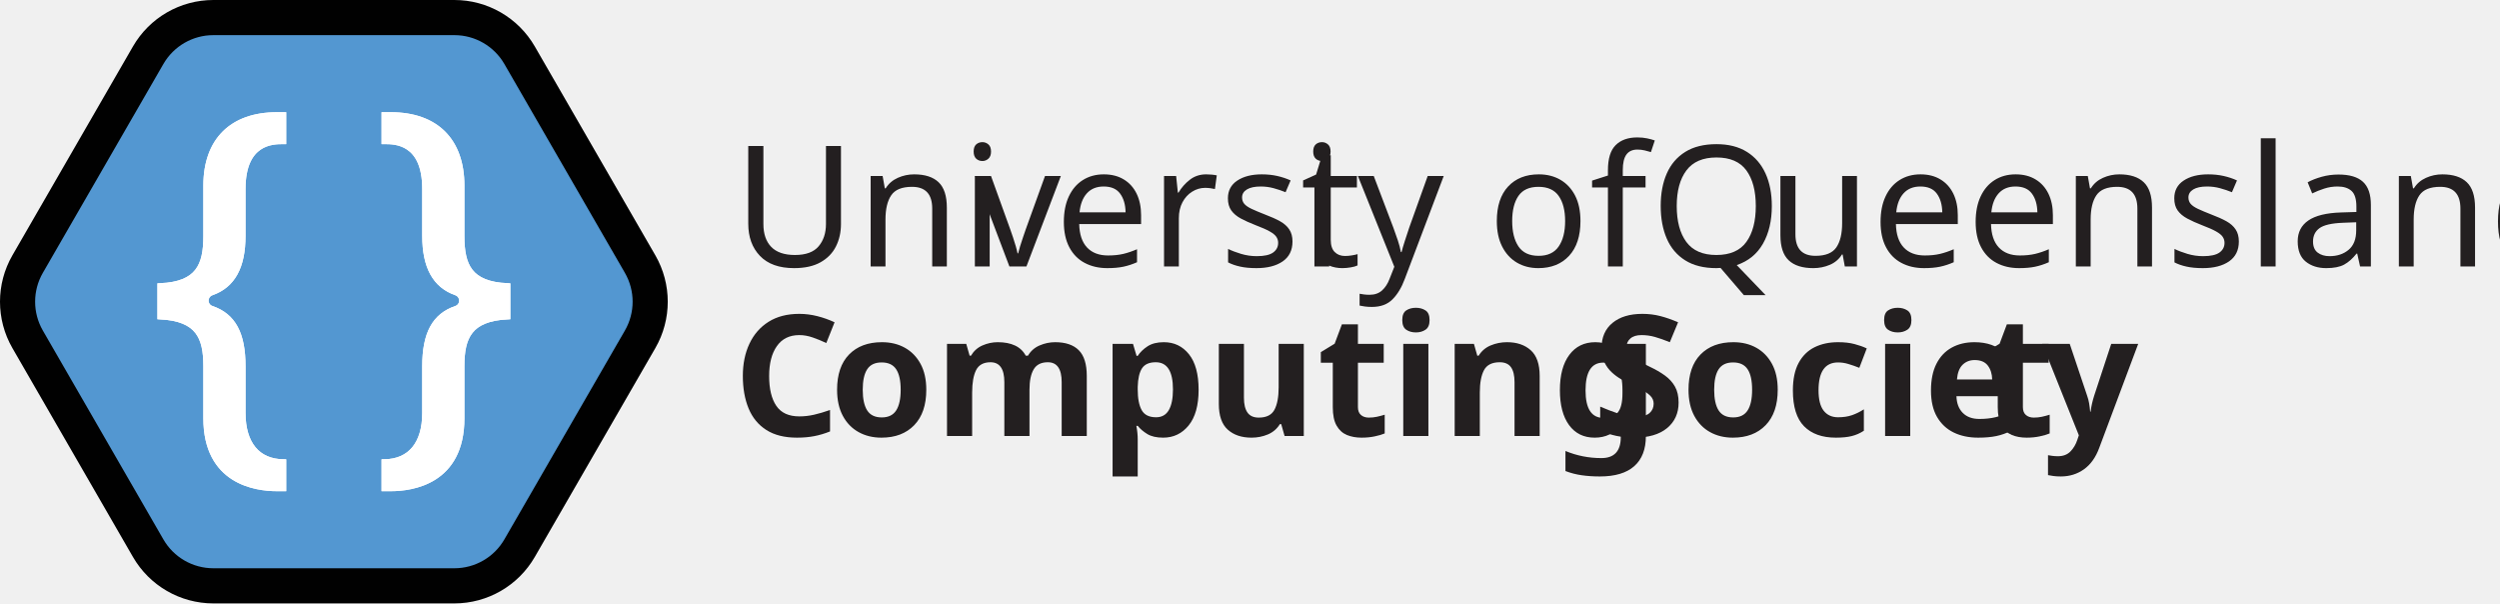
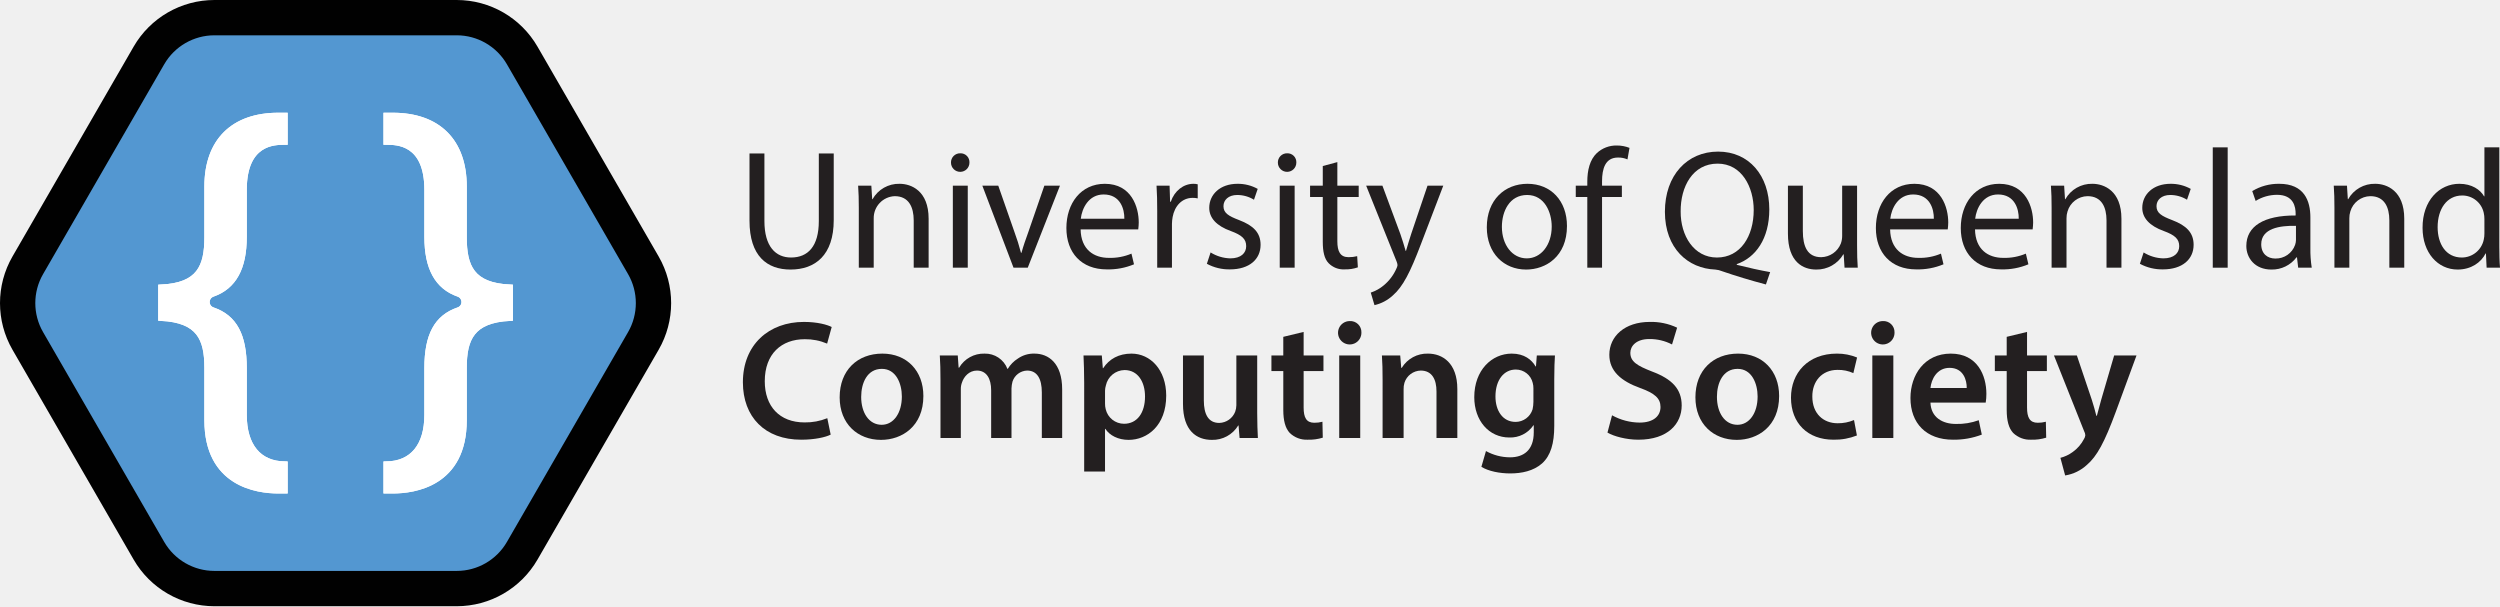
- <svg xmlns="http://www.w3.org/2000/svg" width="1067.162" height="257.572" viewBox="0 0 1067.162 257.572">
+ <svg xmlns="http://www.w3.org/2000/svg" width="1062.198" height="257.572" viewBox="0 0 1062.198 257.572">
  <g id="Layer_2" data-name="Layer 2">
    <g id="Layer_1-2" data-name="Layer 1">
      <path d="M194.044,7.5H91.109A32.14,32.14,0,0,0,63.274,23.571L11.806,112.715a32.145,32.145,0,0,0,0,32.142L63.274,234a32.14,32.14,0,0,0,27.835,16.071H194.044A32.143,32.143,0,0,0,221.88,234l51.467-89.144a32.14,32.14,0,0,0,0-32.142L221.88,23.571A32.143,32.143,0,0,0,194.044,7.5Z" fill="#5397d1" stroke="#010101" stroke-miterlimit="10" stroke-width="15" />
      <path d="M164.179,208.427V197.3c11.045-.139,17.371-7.781,17.371-21.015V156.393c0-13.867,4.092-21.449,13.269-24.586a3.639,3.639,0,0,0,2.5-3.472,3.69,3.69,0,0,0-2.478-3.492c-8.941-3.12-13.287-11.021-13.287-24.153v-20c0-20.418-12.978-20.418-17.242-20.418h-.129V49.145h2.711c19.178,0,30.178,10.96,30.178,30.07V100.8c0,12.591,3.36,20.619,19.612,21.346v12.936c-16.252.831-19.612,8.777-19.612,21.2v22.275c0,26.958-21.1,29.868-30.178,29.868Z" fill="#fff" stroke="#fff" stroke-miterlimit="10" stroke-width="2.5" />
      <path d="M164.179,208.427V197.3c11.045-.139,17.371-7.781,17.371-21.015V156.393c0-13.867,4.092-21.449,13.269-24.586a3.639,3.639,0,0,0,2.5-3.472,3.69,3.69,0,0,0-2.478-3.492c-8.941-3.12-13.287-11.021-13.287-24.153v-20c0-20.418-12.978-20.418-17.242-20.418h-.129V49.145h2.711c19.178,0,30.178,10.96,30.178,30.07V100.8c0,12.591,3.36,20.619,19.612,21.346v12.936c-16.252.831-19.612,8.777-19.612,21.2v22.275c0,26.958-21.1,29.868-30.178,29.868Z" fill="#fff" stroke="#fff" stroke-miterlimit="10" stroke-width="2.5" />
      <path d="M120.975,208.427V197.3c-11.045-.139-17.371-7.781-17.371-21.015V156.393c0-13.867-4.093-21.449-13.27-24.586a3.639,3.639,0,0,1-2.5-3.472,3.69,3.69,0,0,1,2.479-3.492c8.94-3.12,13.287-11.021,13.287-24.153v-20c0-20.418,12.977-20.418,17.242-20.418h.129V49.145h-2.711c-19.179,0-30.179,10.96-30.179,30.07V100.8c0,12.591-3.359,20.619-19.611,21.346v12.936c16.252.831,19.611,8.777,19.611,21.2v22.275c0,26.958,21.105,29.868,30.179,29.868Z" fill="#fff" stroke="#fff" stroke-miterlimit="10" stroke-width="2.5" />
      <path d="M120.975,208.427V197.3c-11.045-.139-17.371-7.781-17.371-21.015V156.393c0-13.867-4.093-21.449-13.27-24.586a3.639,3.639,0,0,1-2.5-3.472,3.69,3.69,0,0,1,2.479-3.492c8.94-3.12,13.287-11.021,13.287-24.153v-20c0-20.418,12.977-20.418,17.242-20.418h.129V49.145h-2.711c-19.179,0-30.179,10.96-30.179,30.07V100.8c0,12.591-3.359,20.619-19.611,21.346v12.936c16.252.831,19.611,8.777,19.611,21.2v22.275c0,26.958,21.105,29.868,30.179,29.868Z" fill="#fff" stroke="#fff" stroke-miterlimit="10" stroke-width="2.5" />
-       <text transform="translate(313.047 113.736)" font-size="72" fill="#231f20" font-family="MyriadPro-Regular, Myriad Pro">Uni<tspan x="103.39" y="0" letter-spacing="-0.01em">v</tspan>
-         <tspan x="137.302" y="0">ersi</tspan>
-         <tspan x="242.276" y="0" letter-spacing="0.009em">t</tspan>
-         <tspan x="266.755" y="0" letter-spacing="0em">y of </tspan>
-         <tspan x="391.744" y="0" letter-spacing="0.003em">Q</tspan>
-         <tspan x="441.567" y="0" letter-spacing="0em">ueensland</tspan>
-       </text>
-       <text transform="translate(313.047 186.101)" font-size="72" fill="#231f20" font-family="MyriadPro-Semibold, Myriad Pro" font-weight="600">
-         <tspan letter-spacing="-0.016em">C</tspan>
-         <tspan x="41.185" y="0">omputing </tspan>
-         <tspan x="366.979" y="0" letter-spacing="0.006em">S</tspan>
-         <tspan x="404.779" y="0">ocie</tspan>
-         <tspan x="533.297" y="0" letter-spacing="0.007em">t</tspan>
-         <tspan x="559.072" y="0">y</tspan>
-       </text>
+       <path d="M324.783,65.2v28.73c0,10.873,4.825,15.482,11.306,15.482,7.2,0,11.809-4.753,11.809-15.482V65.2h6.336V93.5c0,14.906-7.848,21.026-18.361,21.026-9.937,0-17.426-5.689-17.426-20.737V65.2Z" fill="#231f20" />
+       <path d="M364.886,88.318c0-3.6-.072-6.553-.288-9.433h5.617l.36,5.76h.144a12.816,12.816,0,0,1,11.521-6.553c4.824,0,12.313,2.881,12.313,14.834v20.81h-6.337V93.646c0-5.616-2.088-10.3-8.064-10.3a9.3,9.3,0,0,0-8.93,9.433v20.954h-6.336Z" fill="#231f20" />
+       <path d="M411.9,69.092a3.924,3.924,0,0,1-7.848,0,3.862,3.862,0,0,1,3.96-3.961A3.762,3.762,0,0,1,411.9,69.092Zm-7.056,44.644V78.885h6.336v34.851Z" fill="#231f20" />
+       <path d="M424.141,78.885l6.841,19.585a89.713,89.713,0,0,1,2.808,8.929h.216c.793-2.88,1.8-5.76,2.953-8.929l6.768-19.585h6.625l-13.681,34.851h-6.049L417.373,78.885Z" fill="#231f20" />
+       <path d="M459.133,97.462c.144,8.569,5.617,12.1,11.953,12.1a22.914,22.914,0,0,0,9.649-1.8l1.08,4.536a28.211,28.211,0,0,1-11.593,2.161c-10.729,0-17.137-7.057-17.137-17.57s6.192-18.794,16.345-18.794c11.377,0,14.4,10.01,14.4,16.418a24.141,24.141,0,0,1-.215,2.952Zm18.578-4.536c.072-4.032-1.657-10.3-8.785-10.3-6.409,0-9.217,5.905-9.721,10.3Z" fill="#231f20" />
+       <path d="M491.676,89.757c0-4.1-.072-7.632-.288-10.872h5.544l.217,6.84h.288c1.584-4.68,5.4-7.633,9.649-7.633a6.862,6.862,0,0,1,1.8.217v5.977a9.46,9.46,0,0,0-2.161-.217c-4.464,0-7.632,3.385-8.5,8.137a17.846,17.846,0,0,0-.288,2.953v18.577h-6.265Z" fill="#231f20" />
+       <path d="M514.356,107.255a16.606,16.606,0,0,0,8.353,2.521c4.608,0,6.768-2.3,6.768-5.185,0-3.024-1.8-4.68-6.48-6.409-6.265-2.231-9.217-5.688-9.217-9.864,0-5.617,4.536-10.226,12.025-10.226a17.4,17.4,0,0,1,8.569,2.161l-1.584,4.609a13.565,13.565,0,0,0-7.129-2.017c-3.744,0-5.833,2.16-5.833,4.752,0,2.881,2.089,4.177,6.625,5.905,6.049,2.3,9.145,5.329,9.145,10.513,0,6.12-4.752,10.441-13.033,10.441a19.874,19.874,0,0,1-9.793-2.376Z" fill="#231f20" />
+       <path d="M550.788,69.092a3.924,3.924,0,0,1-7.848,0,3.862,3.862,0,0,1,3.96-3.961A3.762,3.762,0,0,1,550.788,69.092Zm-7.056,44.644V78.885h6.336v34.851Z" fill="#231f20" />
+       <path d="M568.212,68.875v10.01h9.073v4.824h-9.073V102.5c0,4.321,1.224,6.769,4.753,6.769a14.1,14.1,0,0,0,3.672-.432l.288,4.753a15.512,15.512,0,0,1-5.617.864,8.777,8.777,0,0,1-6.84-2.665c-1.8-1.872-2.448-4.968-2.448-9.072V83.709h-5.4V78.885h5.4V70.532Z" fill="#231f20" />
+       <path d="M587.362,78.885,595,99.479c.792,2.3,1.656,5.04,2.232,7.128h.144c.648-2.088,1.368-4.752,2.232-7.273l6.913-20.449h6.7l-9.5,24.842c-4.537,11.953-7.633,18.073-11.953,21.817a17.17,17.17,0,0,1-7.777,4.105l-1.584-5.328a16.746,16.746,0,0,0,5.544-3.1,19.218,19.218,0,0,0,5.329-7.057,4.537,4.537,0,0,0,.5-1.511,5.51,5.51,0,0,0-.432-1.656L580.45,78.885Z" fill="#231f20" />
+       <path d="M665.772,96.022c0,12.89-8.929,18.506-17.354,18.506-9.433,0-16.705-6.912-16.705-17.93,0-11.665,7.633-18.506,17.281-18.506C659,78.092,665.772,85.366,665.772,96.022Zm-27.651.36c0,7.633,4.392,13.394,10.585,13.394,6.049,0,10.585-5.689,10.585-13.537,0-5.906-2.952-13.394-10.441-13.394S638.121,89.757,638.121,96.382Z" fill="#231f20" />
+       <path d="M674.409,113.736V83.709h-4.9V78.885h4.9V77.229c0-4.9,1.08-9.361,4.033-12.169a12.12,12.12,0,0,1,8.5-3.24,14.694,14.694,0,0,1,5.4,1.008l-.864,4.9a9.455,9.455,0,0,0-4.033-.792c-5.4,0-6.768,4.752-6.768,10.08v1.873H689.1v4.824h-8.424v30.027Z" fill="#231f20" />
+       <path d="M750.3,120.865c-6.553-1.729-12.961-3.673-18.578-5.617a9.3,9.3,0,0,0-2.952-.72c-11.521-.432-21.386-8.929-21.386-24.554,0-15.554,9.5-25.562,22.61-25.562,13.177,0,21.746,10.224,21.746,24.553,0,12.457-5.761,20.451-13.825,23.259v.288c4.824,1.224,10.08,2.376,14.185,3.1Zm-5.185-31.612c0-9.72-5.04-19.729-15.337-19.729-10.585,0-15.769,9.793-15.7,20.306-.071,10.3,5.617,19.586,15.41,19.586C739.5,109.416,745.114,100.342,745.114,89.253Z" fill="#231f20" />
+       <path d="M789.033,104.231c0,3.6.072,6.769.288,9.505h-5.616l-.36-5.689H783.2a13.112,13.112,0,0,1-11.522,6.481c-5.472,0-12.024-3.025-12.024-15.266V78.885h6.336v19.3c0,6.625,2.016,11.089,7.776,11.089a9.162,9.162,0,0,0,8.354-5.76,9.293,9.293,0,0,0,.575-3.24V78.885h6.337Z" fill="#231f20" />
+       <path d="M803.071,97.462c.144,8.569,5.616,12.1,11.952,12.1a22.919,22.919,0,0,0,9.65-1.8l1.08,4.536a28.215,28.215,0,0,1-11.593,2.161c-10.73,0-17.138-7.057-17.138-17.57s6.193-18.794,16.346-18.794c11.377,0,14.4,10.01,14.4,16.418a23.939,23.939,0,0,1-.215,2.952Zm18.577-4.536c.073-4.032-1.656-10.3-8.785-10.3-6.408,0-9.217,5.905-9.721,10.3Z" fill="#231f20" />
+       <path d="M839.142,97.462c.144,8.569,5.617,12.1,11.954,12.1a22.912,22.912,0,0,0,9.648-1.8l1.08,4.536a28.211,28.211,0,0,1-11.593,2.161c-10.729,0-17.137-7.057-17.137-17.57s6.192-18.794,16.345-18.794c11.377,0,14.4,10.01,14.4,16.418a23.9,23.9,0,0,1-.216,2.952Zm18.578-4.536c.072-4.032-1.657-10.3-8.786-10.3-6.408,0-9.216,5.905-9.72,10.3Z" fill="#231f20" />
+       <path d="M871.685,88.318c0-3.6-.072-6.553-.288-9.433h5.616l.361,5.76h.143a12.819,12.819,0,0,1,11.522-6.553c4.824,0,12.312,2.881,12.312,14.834v20.81h-6.336V93.646c0-5.616-2.088-10.3-8.065-10.3a9,9,0,0,0-8.5,6.481,9.109,9.109,0,0,0-.433,2.952v20.954h-6.336Z" fill="#231f20" />
+       <path d="M910.781,107.255a16.609,16.609,0,0,0,8.353,2.521c4.608,0,6.768-2.3,6.768-5.185,0-3.024-1.8-4.68-6.48-6.409-6.265-2.231-9.217-5.688-9.217-9.864,0-5.617,4.536-10.226,12.025-10.226a17.4,17.4,0,0,1,8.569,2.161l-1.584,4.609a13.569,13.569,0,0,0-7.129-2.017c-3.744,0-5.832,2.16-5.832,4.752,0,2.881,2.088,4.177,6.624,5.905,6.049,2.3,9.144,5.329,9.144,10.513,0,6.12-4.752,10.441-13.032,10.441a19.877,19.877,0,0,1-9.793-2.376Z" fill="#231f20" />
+       <path d="M940.157,62.612h6.336v51.124h-6.336Z" fill="#231f20" />
+       <path d="M976.445,113.736l-.5-4.393h-.216a12.978,12.978,0,0,1-10.657,5.185c-7.056,0-10.656-4.969-10.656-10.009,0-8.425,7.488-13.033,20.953-12.961v-.721c0-2.879-.792-8.064-7.92-8.064a17.367,17.367,0,0,0-9.073,2.593l-1.441-4.177a21.635,21.635,0,0,1,11.45-3.1c10.657,0,13.249,7.274,13.249,14.258v13.033a49.071,49.071,0,0,0,.576,8.353Zm-.935-17.785c-6.914-.145-14.762,1.08-14.762,7.848,0,4.1,2.736,6.048,5.976,6.048a8.67,8.67,0,0,0,8.425-5.832A6.615,6.615,0,0,0,975.51,102Z" fill="#231f20" />
+       <path d="M991.852,88.318c0-3.6-.072-6.553-.288-9.433h5.616l.361,5.76h.143a12.819,12.819,0,0,1,11.522-6.553c4.824,0,12.312,2.881,12.312,14.834v20.81h-6.336V93.646c0-5.616-2.088-10.3-8.065-10.3a9,9,0,0,0-8.5,6.481,9.109,9.109,0,0,0-.433,2.952v20.954h-6.336Z" fill="#231f20" />
+       <path d="M1061.91,62.612v42.123c0,3.1.071,6.625.288,9h-5.688l-.289-6.049h-.144c-1.944,3.889-6.192,6.841-11.881,6.841-8.425,0-14.9-7.129-14.9-17.714-.072-11.593,7.129-18.722,15.625-18.722,5.329,0,8.929,2.521,10.513,5.329h.144V62.612Zm-6.337,30.458a11.184,11.184,0,0,0-.288-2.664,9.321,9.321,0,0,0-9.145-7.345c-6.552,0-10.441,5.761-10.441,13.465,0,7.057,3.457,12.89,10.3,12.89a9.526,9.526,0,0,0,9.289-7.561,11.011,11.011,0,0,0,.288-2.736Z" fill="#231f20" />
+       <path d="M352.938,184.661c-2.088,1.08-6.7,2.16-12.529,2.16-15.409,0-24.77-9.649-24.77-24.41,0-15.986,11.089-25.634,25.922-25.634,5.833,0,10.009,1.223,11.809,2.16l-1.944,7.057a23.583,23.583,0,0,0-9.5-1.872c-9.865,0-16.993,6.192-16.993,17.857,0,10.657,6.264,17.5,16.921,17.5a24.792,24.792,0,0,0,9.649-1.8Z" fill="#231f20" />
+       <path d="M392.323,168.244c0,12.888-9.073,18.649-18,18.649-9.937,0-17.57-6.841-17.57-18.073,0-11.522,7.561-18.578,18.146-18.578C385.338,150.242,392.323,157.586,392.323,168.244Zm-26.427.36c0,6.769,3.313,11.881,8.713,11.881,5.04,0,8.569-4.969,8.569-12.026,0-5.472-2.449-11.737-8.5-11.737C368.416,156.722,365.9,162.771,365.9,168.6Z" fill="#231f20" />
+       <path d="M399.591,161.475c0-4.032-.072-7.417-.288-10.441h7.633l.36,5.184h.216a12.13,12.13,0,0,1,10.8-5.976,10.109,10.109,0,0,1,9.72,6.48h.145a13.271,13.271,0,0,1,4.32-4.391,11.7,11.7,0,0,1,7.056-2.089c5.833,0,11.738,3.961,11.738,15.193V186.1h-8.641v-19.37c0-5.832-2.016-9.288-6.265-9.288a6.754,6.754,0,0,0-6.192,4.68,12.683,12.683,0,0,0-.432,2.953V186.1h-8.641V165.8c0-4.9-1.944-8.352-6.048-8.352-3.313,0-5.545,2.592-6.337,5.04a7.58,7.58,0,0,0-.5,2.881V186.1h-8.641Z" fill="#231f20" />
+       <path d="M460.647,162.7c0-4.609-.144-8.353-.288-11.665h7.777l.431,5.4h.144c2.593-3.96,6.7-6.192,12.026-6.192,8.064,0,14.761,6.913,14.761,17.857,0,12.674-7.993,18.794-15.986,18.794-4.392,0-8.064-1.872-9.864-4.681H469.5v18.146h-8.857Zm8.857,8.713a9.124,9.124,0,0,0,.287,2.448,8.01,8.01,0,0,0,7.777,6.192c5.617,0,8.929-4.679,8.929-11.593,0-6.192-3.024-11.232-8.713-11.232a8.253,8.253,0,0,0-7.92,6.552,8.035,8.035,0,0,0-.36,2.232Z" fill="#231f20" />
+       <path d="M534.16,175.588c0,4.176.144,7.633.289,10.513h-7.777l-.432-5.328H526.1a12.682,12.682,0,0,1-11.233,6.12c-6.409,0-12.241-3.816-12.241-15.266V151.034h8.857v19.082c0,5.832,1.872,9.577,6.552,9.577a7.465,7.465,0,0,0,6.769-4.753,8.049,8.049,0,0,0,.5-2.736v-21.17h8.856Z" fill="#231f20" />
+       <path d="M553.886,141.025v10.009h8.424v6.625h-8.424V173.14c0,4.248,1.152,6.481,4.536,6.481a13.035,13.035,0,0,0,3.456-.433l.144,6.77a19.49,19.49,0,0,1-6.408.863,10.254,10.254,0,0,1-7.633-2.88c-1.872-2.017-2.736-5.185-2.736-9.793V157.659H540.2v-6.625h5.041v-7.92Z" fill="#231f20" />
+       <path d="M578.437,141.241a4.97,4.97,0,1,1-4.968-4.825A4.694,4.694,0,0,1,578.437,141.241Zm-9.432,44.86V151.034h8.928V186.1Z" fill="#231f20" />
+       <path d="M587.436,161.475c0-4.032-.072-7.417-.288-10.441h7.777l.432,5.257h.216a12.642,12.642,0,0,1,11.161-6.049c6.12,0,12.457,3.961,12.457,15.049V186.1h-8.857V166.3c0-5.04-1.872-8.856-6.7-8.856a7.431,7.431,0,0,0-6.912,5.184,9.027,9.027,0,0,0-.36,2.88V186.1h-8.929Z" fill="#231f20" />
+       <path d="M660.662,151.034c-.144,2.377-.288,5.257-.288,10.081v19.874c0,7.344-1.512,12.6-5.184,15.913-3.673,3.24-8.713,4.248-13.537,4.248-4.465,0-9.217-.936-12.242-2.808l1.945-6.7a21.171,21.171,0,0,0,10.224,2.664c5.761,0,10.081-3.024,10.081-10.585V180.7h-.144a11.839,11.839,0,0,1-10.225,5.184c-8.712,0-14.905-7.2-14.905-17.137,0-11.521,7.489-18.506,15.914-18.506,5.328,0,8.5,2.592,10.152,5.472h.144l.36-4.68Zm-9.145,14.042a8.564,8.564,0,0,0-.288-2.377,7.354,7.354,0,0,0-7.2-5.689c-4.969,0-8.641,4.321-8.641,11.449,0,5.977,3.024,10.8,8.569,10.8a7.564,7.564,0,0,0,7.2-5.328,15.321,15.321,0,0,0,.359-3.168Z" fill="#231f20" />
+       <path d="M684.922,176.453a24.54,24.54,0,0,0,11.737,3.095c5.688,0,8.856-2.664,8.856-6.624,0-3.673-2.447-5.833-8.64-8.065-7.992-2.88-13.105-7.128-13.105-14.113,0-7.92,6.624-13.969,17.137-13.969a25.63,25.63,0,0,1,11.665,2.448l-2.16,7.129a20.532,20.532,0,0,0-9.649-2.305c-5.616,0-8.064,3.025-8.064,5.833,0,3.744,2.808,5.472,9.288,7.993,8.425,3.167,12.529,7.416,12.529,14.4,0,7.776-5.9,14.545-18.433,14.545-5.112,0-10.441-1.44-13.105-3.024Z" fill="#231f20" />
+       <path d="M755.916,168.244c0,12.888-9.072,18.649-18,18.649-9.937,0-17.569-6.841-17.569-18.073,0-11.522,7.56-18.578,18.145-18.578C748.931,150.242,755.916,157.586,755.916,168.244Zm-26.426.36c0,6.769,3.313,11.881,8.713,11.881,5.04,0,8.568-4.969,8.568-12.026,0-5.472-2.448-11.737-8.5-11.737C732.011,156.722,729.49,162.771,729.49,168.6Z" fill="#231f20" />
+       <path d="M788.963,185.021a25.637,25.637,0,0,1-9.937,1.8c-10.945,0-18.073-6.985-18.073-17.858,0-10.512,7.2-18.721,19.514-18.721a22.1,22.1,0,0,1,8.568,1.656l-1.584,6.625a15.6,15.6,0,0,0-6.7-1.368c-6.769,0-10.8,4.968-10.73,11.377,0,7.2,4.681,11.3,10.73,11.3a17.324,17.324,0,0,0,6.984-1.368Z" fill="#231f20" />
+       <path d="M804.945,141.241a4.971,4.971,0,1,1-4.969-4.825A4.694,4.694,0,0,1,804.945,141.241Zm-9.433,44.86V151.034h8.929V186.1Z" fill="#231f20" />
+       <path d="M820.208,171.052c.217,6.336,5.184,9.073,10.8,9.073a26.379,26.379,0,0,0,9.72-1.584l1.3,6.12a33.025,33.025,0,0,1-12.241,2.16c-11.377,0-18.073-6.985-18.073-17.713,0-9.721,5.9-18.866,17.136-18.866,11.378,0,15.123,9.361,15.123,17.065a21.8,21.8,0,0,1-.289,3.745Zm15.41-6.193c.071-3.24-1.368-8.568-7.273-8.568-5.472,0-7.777,4.968-8.137,8.568Z" fill="#231f20" />
+       <path d="M861.248,141.025v10.009h8.425v6.625h-8.425V173.14c0,4.248,1.152,6.481,4.536,6.481a13.044,13.044,0,0,0,3.457-.433l.144,6.77a19.5,19.5,0,0,1-6.409.863,10.253,10.253,0,0,1-7.632-2.88c-1.873-2.017-2.737-5.185-2.737-9.793V157.659h-5.041v-6.625h5.041v-7.92Z" fill="#231f20" />
+       <path d="M882.414,151.034l6.337,18.794c.72,2.16,1.439,4.824,1.943,6.84h.217c.576-2.016,1.224-4.608,1.872-6.913l5.473-18.721h9.5l-8.786,23.906c-4.824,13.1-8.064,18.937-12.241,22.538a17.8,17.8,0,0,1-9.289,4.536l-2.016-7.488a15.182,15.182,0,0,0,5.185-2.448,15.441,15.441,0,0,0,4.824-5.545,3.544,3.544,0,0,0,.576-1.584,3.76,3.76,0,0,0-.5-1.728l-12.818-32.187Z" fill="#231f20" />
    </g>
  </g>
</svg>
